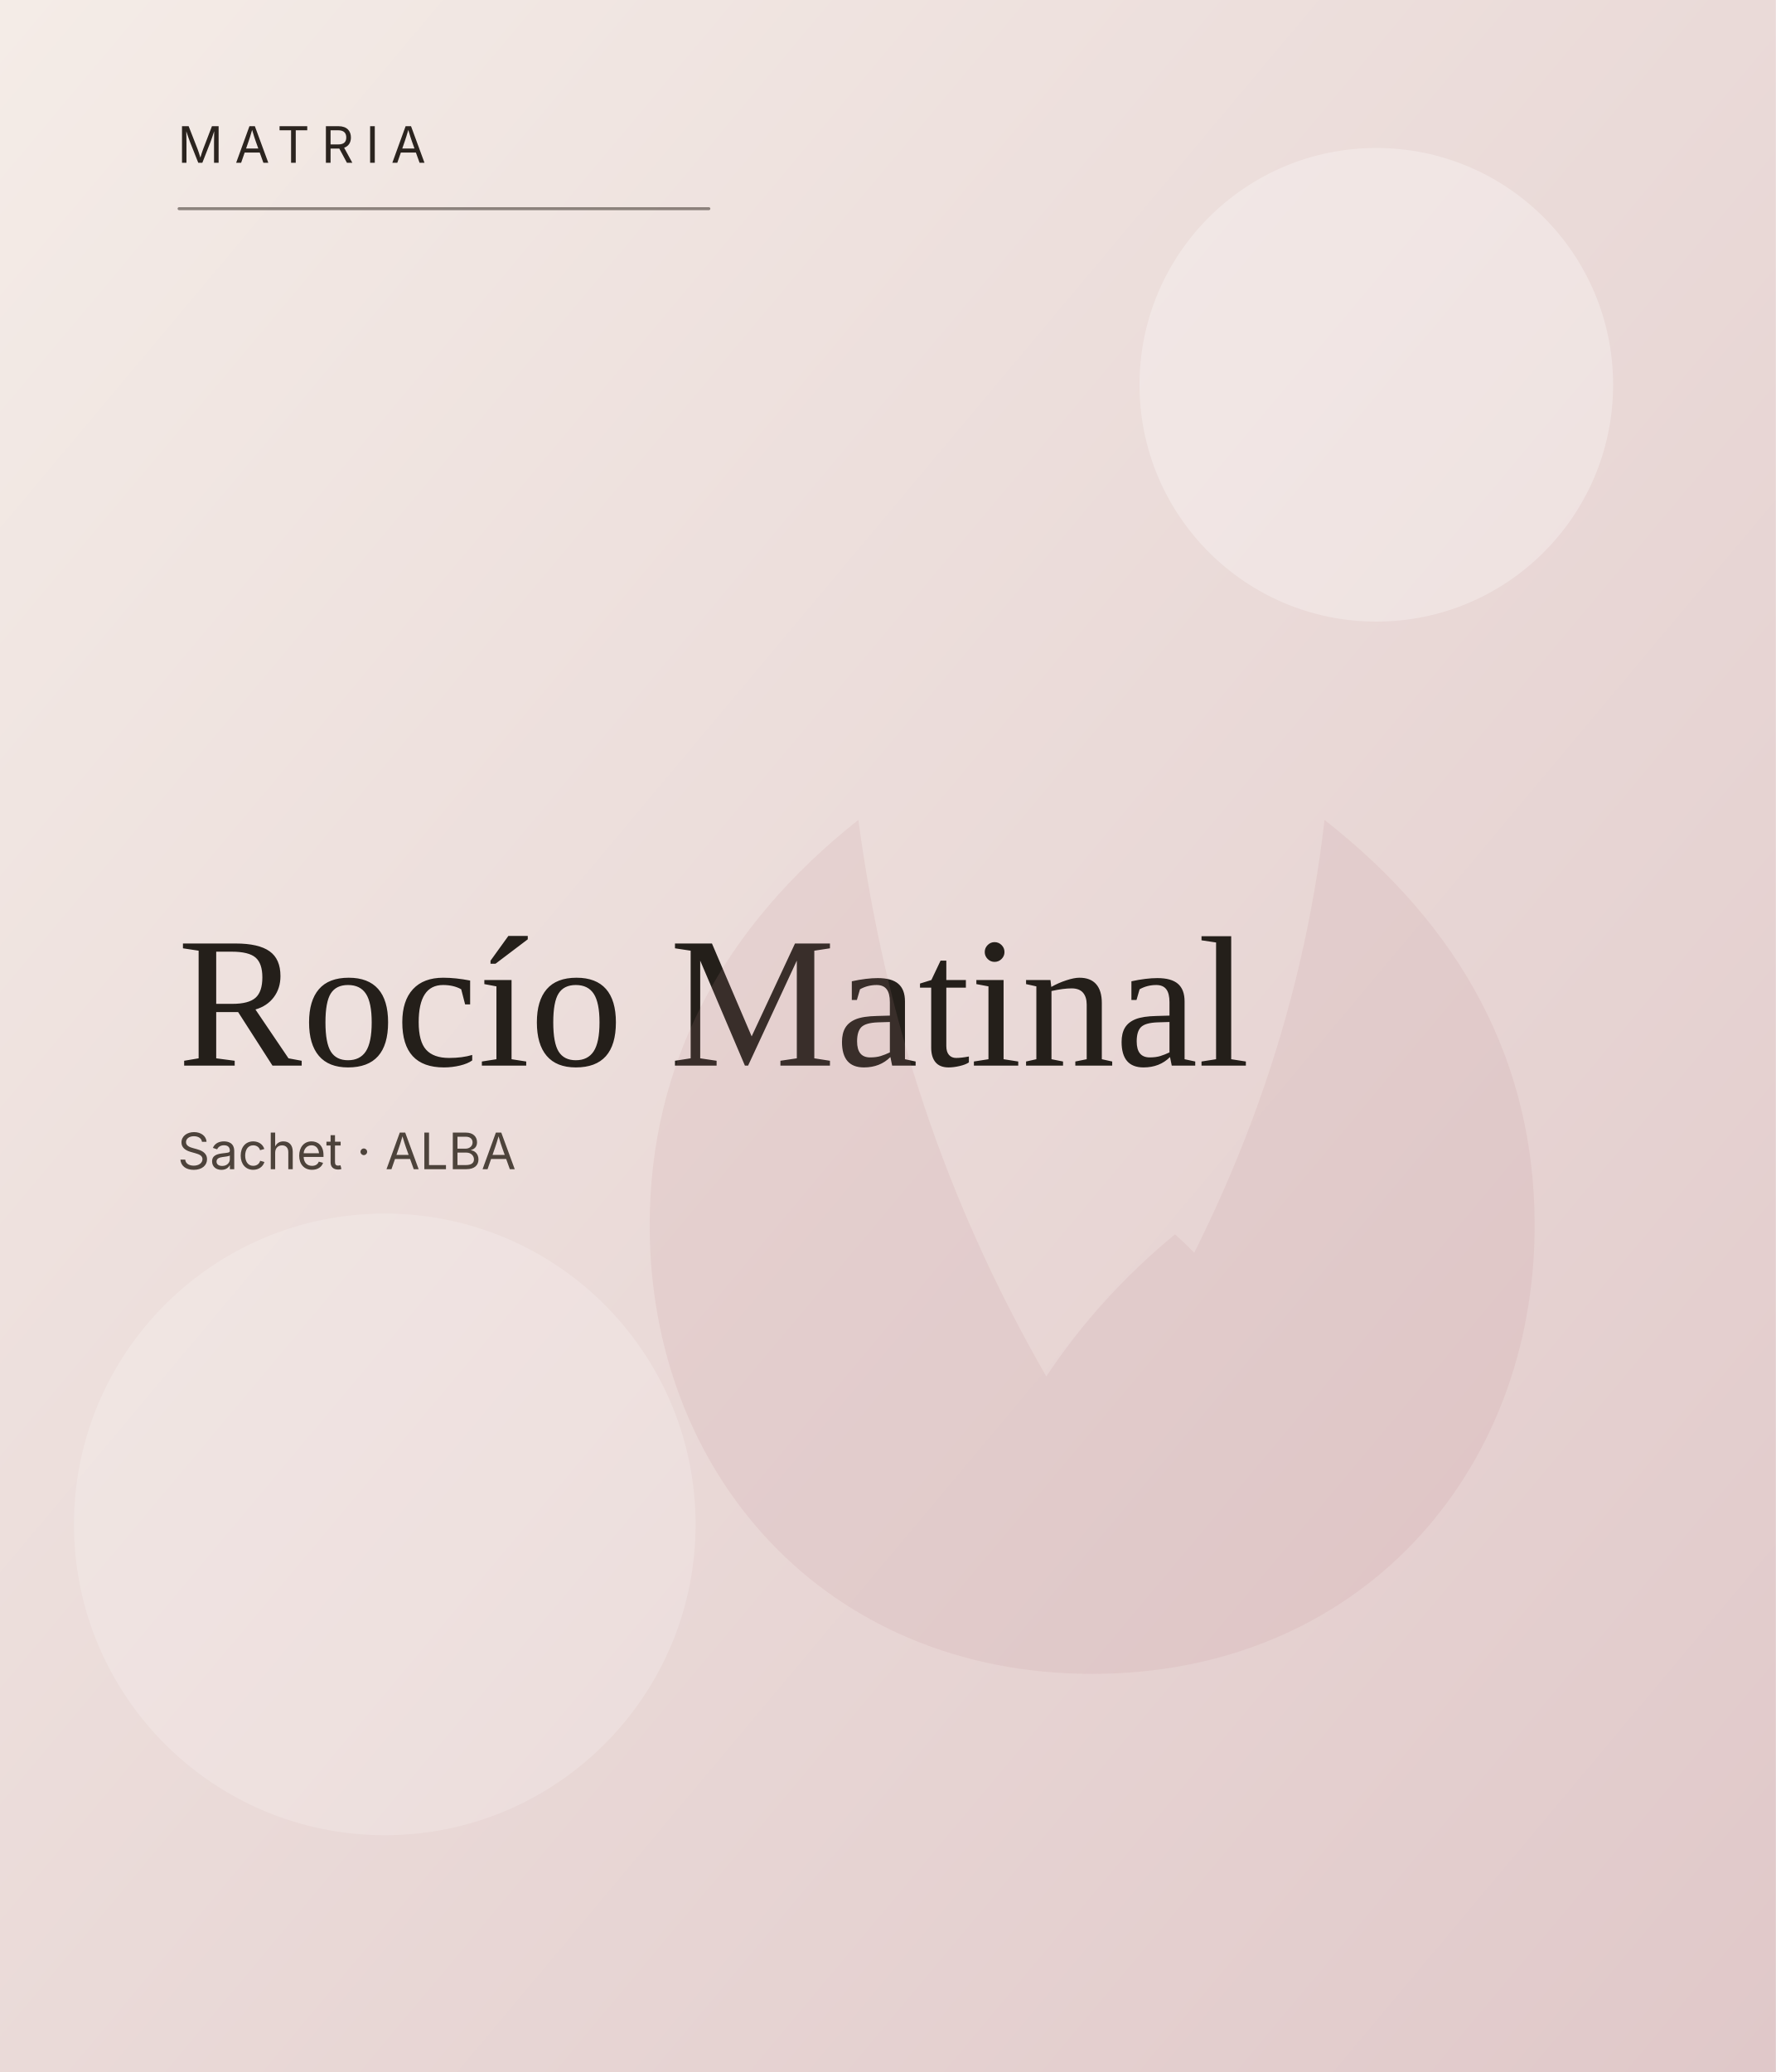
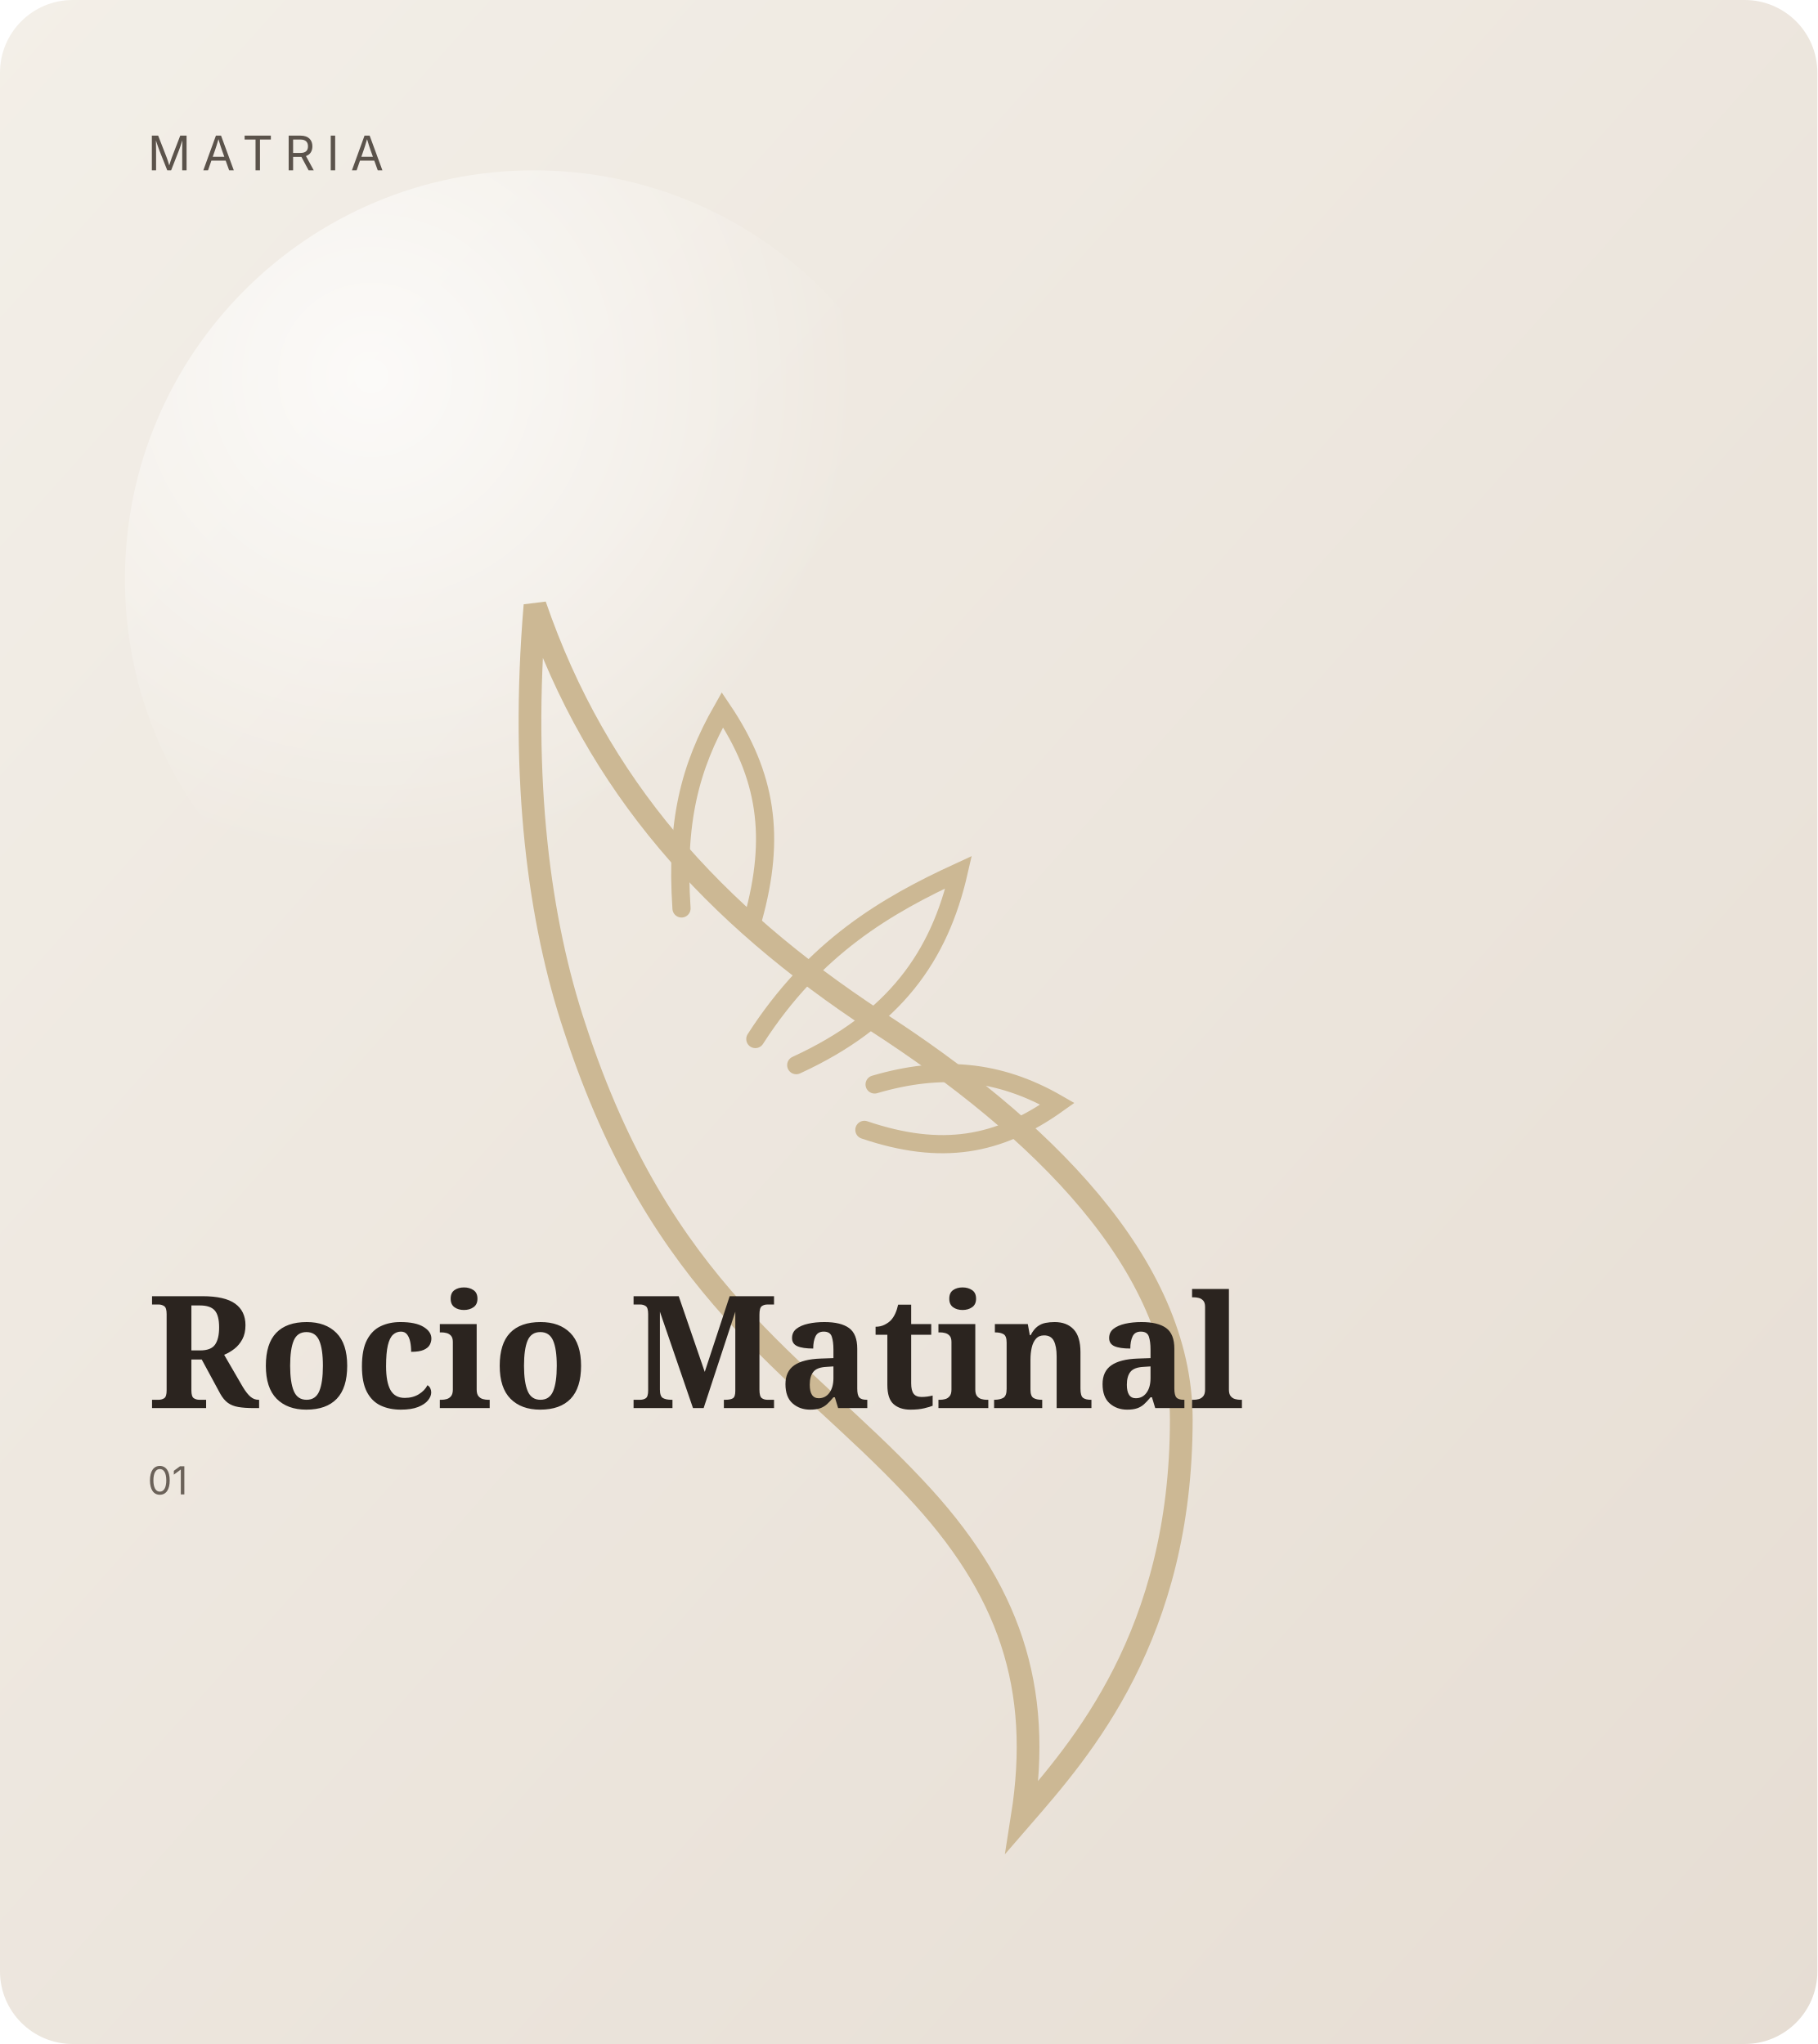
- <svg xmlns="http://www.w3.org/2000/svg" width="1200" height="1400" viewBox="0 0 1200 1400" role="img" aria-label="Rocío Matinal">
+ <svg xmlns="http://www.w3.org/2000/svg" width="1600" height="1800" viewBox="0 0 1600 1800" role="img" aria-label="Rocio Matinal">
  <defs>
-     <linearGradient id="g" x1="0" y1="0" x2="1" y2="1">
-       <stop offset="0%" stop-color="#f4ece7" />
-       <stop offset="100%" stop-color="#e0c8c9" />
+     <linearGradient id="g" x1="0" x2="1" y1="0" y2="1">
+       <stop offset="0%" stop-color="#f3efe8" />
+       <stop offset="100%" stop-color="#e6ddd3" />
    </linearGradient>
+     <radialGradient id="r" cx="30%" cy="25%" r="60%">
+       <stop offset="0%" stop-color="#ffffff" stop-opacity="0.75" />
+       <stop offset="100%" stop-color="#ffffff" stop-opacity="0" />
+     </radialGradient>
  </defs>
-   <rect width="1200" height="1400" fill="url(#g)" />
-   <circle cx="930" cy="260" r="160" fill="rgba(255,255,255,0.28)" />
-   <circle cx="260" cy="1030" r="210" fill="rgba(255,255,255,0.18)" />
-   <rect x="120" y="140" width="360" height="2" rx="1" fill="#3a312a" opacity="0.55" />
-   <text x="120" y="110" font-family="Inter, Arial, sans-serif" font-size="34" letter-spacing="8" fill="#2b241f">MATRIA</text>
-   <text x="120" y="720" font-family="Georgia, 'Times New Roman', serif" font-size="126" fill="#241f1a">Rocío Matinal</text>
-   <text x="120" y="790" font-family="Inter, Arial, sans-serif" font-size="34" fill="#4d433b">Sachet · ALBA</text>
-   <path d="M760 930c75-120 120-245 135-376 92 72 142 163 142 274 0 168-119 303-299 303s-299-135-299-303c0-110 50-202 141-274 18 134 59 258 127 376 24-36 53-68 87-96 30 27 54 60 66 96Z" fill="#c18a8f" opacity="0.14" />
+   <rect width="1600" height="1800" rx="64" fill="url(#g)" />
+   <circle cx="470" cy="510" r="360" fill="url(#r)" />
+   <path d="M1040 1250c0 190-88 290-140 350 18-114-11-201-95-290-102-109-223-172-299-405-31-93-48-217-35-372 55 160 157 272 300 366 144 93 269 214 269 351Z" fill="none" stroke="#ccb894" stroke-width="20" stroke-linecap="round" />
+   <path d="M665 915c52-81 116-118 179-147-17 74-56 130-143 170" fill="none" stroke="#ccb894" stroke-width="16" stroke-linecap="round" />
+   <path d="M600 800c-5-76 7-124 36-175 39 58 47 112 27 184" fill="none" stroke="#ccb894" stroke-width="16" stroke-linecap="round" />
+   <path d="M770 955c58-17 109-13 161 17-52 37-102 46-170 23" fill="none" stroke="#ccb894" stroke-width="16" stroke-linecap="round" />
+   <text x="130" y="150" fill="#5b534b" font-family="Inter, Arial, sans-serif" font-size="42" letter-spacing="10">MATRIA</text>
+   <text x="130" y="1240" fill="#2b241f" font-family="'Cormorant Garamond', Georgia, serif" font-size="138" font-weight="600">Rocio Matinal</text>
+   <text x="130" y="1316" fill="#6b6259" font-family="Inter, Arial, sans-serif" font-size="34">01</text>
</svg>
